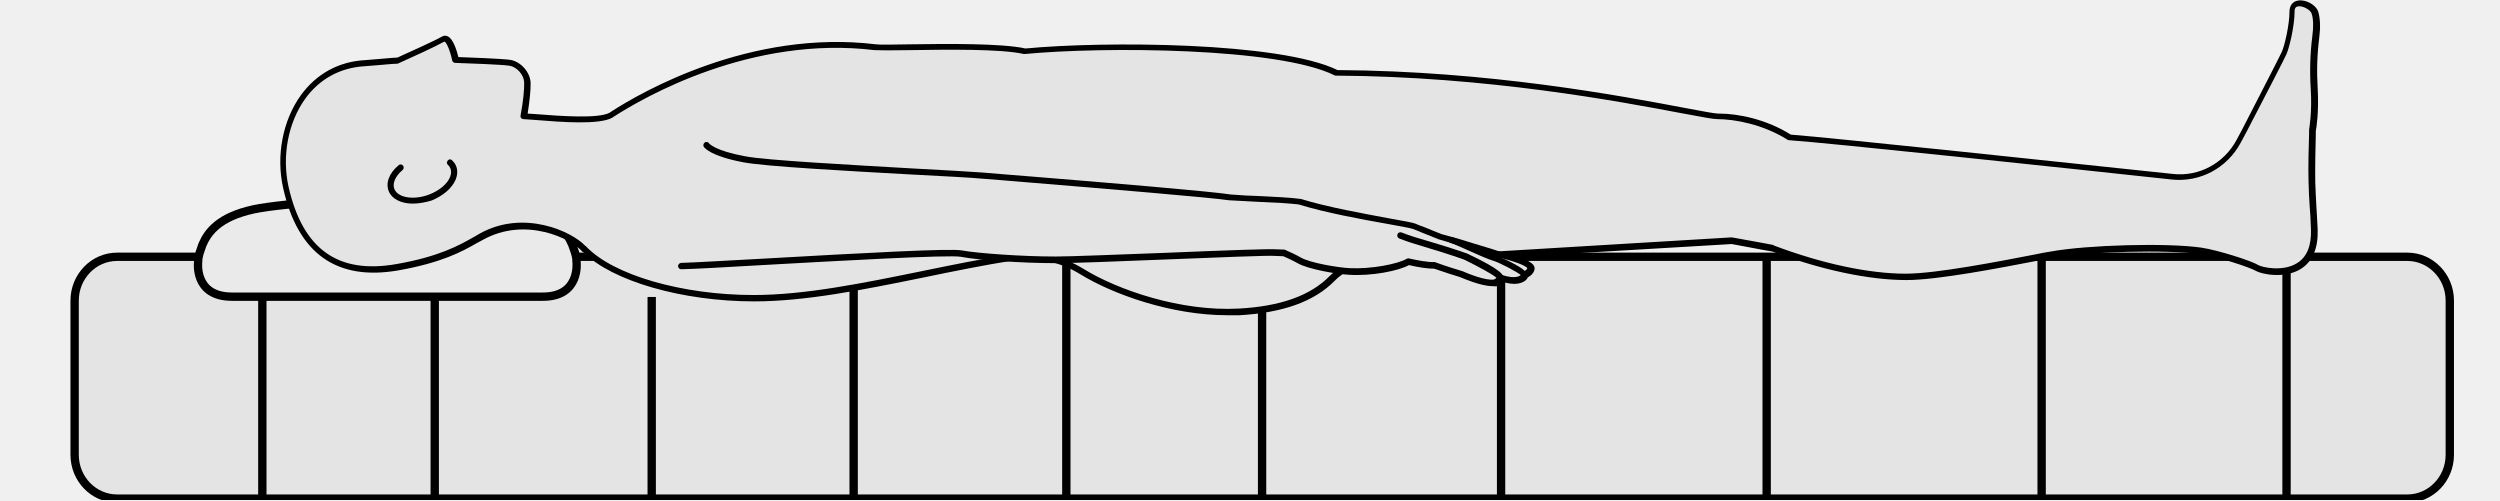
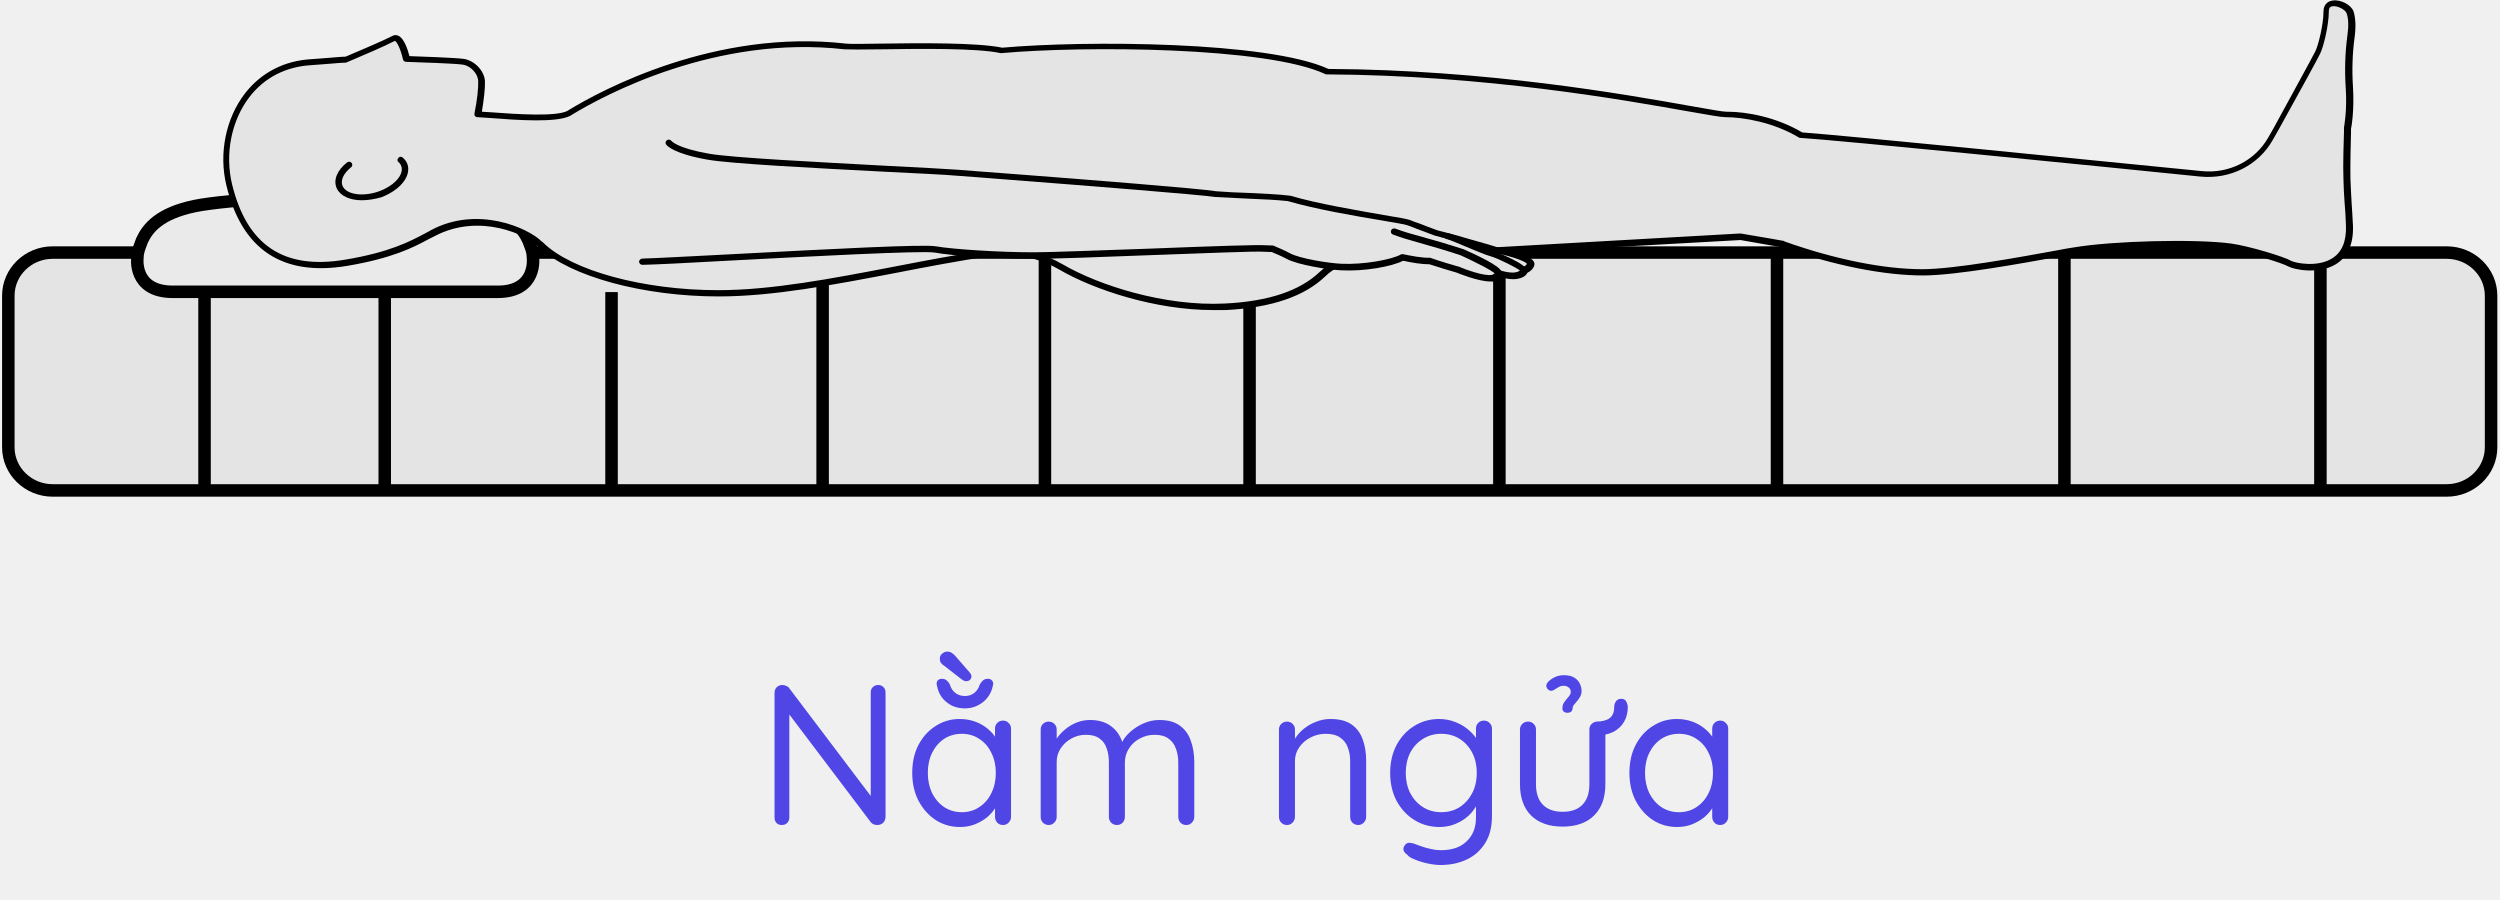
- <svg xmlns="http://www.w3.org/2000/svg" width="300" height="60" viewBox="0 0 300 60" fill="none">
-   <g clip-path="url(#clip0_139_918)">
-     <path d="M288.884 59.834H14.047C11.244 59.834 8.956 57.474 8.956 54.582V36.067C8.956 33.175 11.244 30.815 14.047 30.815H288.884C291.688 30.815 293.976 33.175 293.976 36.067V54.582C293.976 57.474 291.688 59.834 288.884 59.834Z" fill="#E4E4E4" stroke="black" stroke-miterlimit="10" />
-     <path d="M31.48 30.815V59.834" stroke="black" stroke-miterlimit="10" />
-     <path d="M52.168 30.815V59.834" stroke="black" stroke-miterlimit="10" />
-     <path d="M78.205 35.635V59.834" stroke="black" stroke-miterlimit="10" />
-     <path d="M102.438 33.308V59.834" stroke="black" stroke-miterlimit="10" />
-     <path d="M127.959 30.648V59.834" stroke="black" stroke-miterlimit="10" />
-     <path d="M151.45 30.881V59.834" stroke="black" stroke-miterlimit="10" />
-     <path d="M180.129 30.881V59.834" stroke="black" stroke-miterlimit="10" />
-     <path d="M211.999 30.715V59.834" stroke="black" stroke-miterlimit="10" />
-     <path d="M244.996 30.815V59.834" stroke="black" stroke-miterlimit="10" />
-     <path d="M274.384 30.881V59.834" stroke="black" stroke-miterlimit="10" />
-     <path d="M69.182 31.38C69.182 30.615 68.892 30.017 68.667 29.352C68.022 27.823 66.669 26.028 62.577 25.13C60.804 24.731 56.357 24.299 53.876 24.2C50.17 24.067 42.791 24.067 39.085 24.2C36.604 24.299 32.19 24.731 30.385 25.13C26.325 26.028 24.971 27.79 24.295 29.352C24.069 30.05 23.779 30.648 23.779 31.38C23.779 31.38 23.199 35.601 27.839 35.601H28.129H64.864H65.09C69.73 35.635 69.182 31.38 69.182 31.38Z" fill="#EAEAEA" stroke="black" stroke-miterlimit="10" />
-     <path d="M47.721 32.078C53.651 31.014 55.874 29.452 57.743 28.455C62.995 25.496 68.796 28.288 70.149 29.917V29.884C73.372 33.275 81.685 35.801 90.515 35.801C99.698 35.801 110.912 32.577 121.611 30.881C124.479 30.416 127.379 31.047 129.828 32.577C133.63 34.937 141.332 37.829 148.646 37.43C153.029 37.197 157.121 36.2 159.796 33.441C160.859 32.344 162.245 31.679 163.727 31.579C175.392 30.815 207.713 28.92 207.713 28.92C207.713 28.92 212.611 29.818 212.643 29.818C213.706 30.216 221.505 33.241 228.658 33.241C233.073 33.241 242.998 31.147 246.124 30.582C250.28 29.818 259.883 29.518 264.072 30.117C266.135 30.416 270.066 31.746 270.775 32.144C271.613 32.643 277.864 33.84 277.671 27.524C277.574 25.131 277.445 24.1 277.381 21.806C277.316 19.746 277.445 15.723 277.445 15.624C277.445 15.624 277.832 13.563 277.671 10.571C277.542 8.51 277.606 6.449 277.864 4.388C277.993 3.358 278.025 2.261 277.767 1.463C277.477 0.532 275.028 -0.365 275.028 1.33C275.028 3.059 274.384 5.685 274.062 6.349C273.707 7.081 271.709 10.97 269.325 15.624C269.099 16.056 268.874 16.455 268.648 16.887C267.069 19.845 263.943 21.507 260.689 21.175C248.573 19.878 219.281 16.754 214.705 16.455C211.644 14.493 208.132 13.928 206.102 13.962C204.071 13.995 184.06 8.876 160.344 8.743C153.609 5.385 132.631 5.252 122.964 6.15C118.904 5.219 106.594 5.851 105.015 5.651C90.354 3.89 77.657 11.003 73.501 13.662C73.436 13.696 73.372 13.762 73.307 13.795C71.599 14.726 65.767 14.095 62.834 13.895L62.867 13.829C63.157 12.3 63.318 10.704 63.286 9.84C63.253 8.809 62.287 7.646 61.159 7.48C60.095 7.313 55.004 7.147 54.682 7.147C54.617 6.881 54.005 4.156 53.2 4.654C51.846 5.419 48.011 7.114 47.721 7.247C46.98 7.28 44.596 7.513 43.822 7.546C36.153 7.978 32.834 16.023 34.316 22.538C35.799 29.053 39.569 33.541 47.721 32.078Z" fill="#E4E4E4" />
-     <path d="M147.261 37.828C140.59 37.828 133.566 35.335 129.634 32.909C127.217 31.413 124.382 30.815 121.643 31.247C118.098 31.812 114.457 32.543 110.944 33.274C103.597 34.77 96.669 36.166 90.514 36.166C81.879 36.166 73.5 33.74 70.02 30.283C69.956 30.25 69.891 30.216 69.859 30.183C68.602 28.654 63.06 25.928 57.936 28.787C57.678 28.92 57.453 29.053 57.195 29.186C55.455 30.183 53.038 31.513 47.818 32.443L47.754 32.078L47.818 32.443C40.407 33.74 35.766 30.449 33.994 22.637C33.092 18.715 33.929 14.427 36.121 11.402C37.99 8.842 40.664 7.38 43.822 7.214C44.144 7.18 44.789 7.147 45.466 7.081C46.336 7.014 47.206 6.914 47.657 6.914C47.754 6.881 47.915 6.815 48.108 6.715C49.268 6.183 51.975 4.986 53.038 4.388C53.264 4.255 53.489 4.255 53.715 4.355C54.392 4.654 54.81 6.05 55.004 6.848C56.132 6.881 60.256 7.047 61.223 7.18C62.48 7.38 63.608 8.643 63.672 9.906C63.704 10.737 63.543 12.2 63.318 13.629C63.64 13.662 63.962 13.662 64.317 13.695C67.281 13.928 71.793 14.261 73.146 13.529L73.339 13.396C76.981 11.036 90.096 3.491 105.112 5.319C105.595 5.385 107.174 5.352 109.204 5.319C113.587 5.252 120.193 5.186 123.061 5.817C132.534 4.92 153.577 5.02 160.505 8.41C178.711 8.51 194.501 11.502 202.073 12.931C204.2 13.33 205.747 13.629 206.166 13.629C206.198 13.629 206.23 13.629 206.295 13.629C208.55 13.629 211.934 14.294 214.899 16.155C219.732 16.521 248.572 19.579 260.785 20.876C263.879 21.208 266.876 19.612 268.39 16.787C268.616 16.355 268.841 15.956 269.067 15.524C271.161 11.435 273.449 7.014 273.804 6.25C274.126 5.585 274.738 3.025 274.738 1.396C274.738 0.665 275.125 0.166 275.769 0.067C276.704 -0.1 277.928 0.599 278.186 1.396C278.412 2.161 278.476 3.191 278.315 4.488C278.057 6.482 277.993 8.543 278.122 10.604C278.283 13.43 277.961 15.424 277.896 15.723C277.896 15.79 277.896 15.923 277.896 16.122C277.864 17.252 277.799 20.211 277.832 21.873C277.864 23.036 277.928 23.834 277.961 24.698C278.025 25.529 278.057 26.394 278.122 27.557C278.186 29.817 277.509 31.38 276.092 32.277C274.094 33.507 271.322 32.876 270.71 32.51C270.066 32.111 266.167 30.815 264.137 30.515C260.109 29.917 250.603 30.183 246.317 30.948C245.801 31.047 245.157 31.18 244.351 31.313C240.226 32.111 232.525 33.607 228.787 33.607C224.308 33.607 218.604 32.41 212.772 30.216L212.675 30.183C212.417 30.15 211.515 29.984 207.809 29.285C206.456 29.352 175.167 31.213 163.856 31.945C162.503 32.044 161.181 32.643 160.15 33.707C157.733 36.166 153.995 37.529 148.743 37.828C148.195 37.828 147.712 37.828 147.261 37.828ZM123.415 30.349C125.703 30.349 127.991 31.014 129.989 32.244C134.113 34.803 141.686 37.396 148.614 37.031C153.673 36.765 157.25 35.468 159.538 33.142C160.698 31.978 162.18 31.247 163.727 31.147C175.263 30.416 207.39 28.521 207.745 28.488C207.777 28.488 207.809 28.488 207.841 28.488C209.743 28.82 212.578 29.352 212.74 29.385C212.772 29.385 212.804 29.385 212.804 29.419L212.933 29.485C218.669 31.646 224.276 32.842 228.69 32.842C232.364 32.842 240.001 31.346 244.126 30.549C244.931 30.383 245.608 30.25 246.091 30.183C250.474 29.385 260.076 29.119 264.169 29.718C266.167 30.017 270.227 31.313 271 31.812C271.451 32.078 273.933 32.643 275.64 31.579C276.833 30.848 277.381 29.485 277.316 27.524C277.284 26.36 277.219 25.496 277.155 24.665C277.091 23.801 277.058 22.97 277.026 21.806C276.962 20.111 277.058 17.153 277.091 16.022C277.091 15.79 277.091 15.623 277.091 15.623C277.091 15.59 277.091 15.557 277.091 15.557C277.091 15.524 277.477 13.496 277.284 10.604C277.155 8.51 277.219 6.416 277.477 4.355C277.638 3.158 277.606 2.227 277.381 1.596C277.252 1.197 276.349 0.665 275.769 0.765C275.576 0.798 275.35 0.898 275.35 1.363C275.35 3.125 274.706 5.817 274.351 6.549C274.029 7.247 272.289 10.637 269.582 15.823C269.357 16.255 269.131 16.654 268.906 17.086C267.262 20.177 264.008 21.906 260.592 21.54C248.282 20.211 219.184 17.119 214.641 16.82C214.576 16.82 214.512 16.787 214.48 16.754C211.579 14.925 208.164 14.294 206.069 14.294C205.554 14.294 204.168 14.028 201.848 13.596C194.275 12.166 178.486 9.175 160.311 9.075C160.247 9.075 160.215 9.075 160.15 9.042C153.415 5.684 132.373 5.585 122.964 6.482C122.932 6.482 122.899 6.482 122.867 6.482C120.128 5.851 113.522 5.95 109.14 6.017C107.013 6.05 105.499 6.05 104.951 6.017C90.16 4.222 77.27 11.668 73.662 13.995L73.468 14.128C71.889 14.992 67.442 14.659 64.22 14.394C63.704 14.36 63.221 14.327 62.802 14.294C62.673 14.294 62.577 14.227 62.512 14.128C62.448 14.028 62.448 13.895 62.48 13.795V13.762C62.77 12.299 62.931 10.704 62.899 9.873C62.867 9.042 62.093 8.011 61.062 7.878C60.192 7.745 56.486 7.612 54.617 7.546C54.456 7.546 54.295 7.413 54.263 7.247C53.973 5.884 53.522 5.02 53.328 4.986C52.2 5.618 49.494 6.848 48.301 7.38C48.011 7.513 47.85 7.579 47.786 7.612C47.754 7.646 47.689 7.646 47.657 7.646C47.238 7.646 46.271 7.745 45.433 7.812C44.757 7.878 44.112 7.912 43.79 7.945C40.825 8.111 38.344 9.474 36.636 11.834C34.574 14.693 33.801 18.748 34.638 22.471C36.346 29.917 40.568 32.942 47.625 31.679C52.716 30.781 55.068 29.452 56.776 28.488C57.034 28.355 57.292 28.189 57.517 28.056C62.834 25.064 68.635 27.79 70.213 29.485C70.246 29.518 70.31 29.518 70.342 29.585C73.597 33.008 81.846 35.402 90.45 35.402C96.54 35.402 103.436 34.006 110.751 32.51C114.296 31.779 117.937 31.047 121.482 30.482C122.158 30.416 122.771 30.349 123.415 30.349Z" fill="black" />
-     <path d="M81.718 31.945C86.294 31.812 113.265 30.05 115.327 30.416C117.422 30.815 122.868 31.147 126.638 31.147C130.408 31.147 152.159 30.117 153.094 30.283L154.06 30.316C154.415 30.482 155.414 30.948 155.865 31.213C157.057 31.912 160.505 32.477 161.923 32.576C164.597 32.743 167.884 32.044 168.98 31.38C170.043 31.612 171.268 31.845 172.138 31.812C172.976 32.144 175.264 32.842 175.264 32.842C175.264 32.842 178.035 34.105 179.324 33.906C179.582 33.873 179.968 33.54 180.033 33.308C180.709 33.507 181.418 33.673 181.902 33.574C182.611 33.474 182.868 33.142 182.901 32.909C183.191 32.809 183.513 32.576 183.61 32.244C183.835 31.413 179.904 30.549 179.904 30.549C179.904 30.549 178.228 29.984 175.908 29.319C174.651 28.953 173.588 28.654 172.686 28.388C171.397 27.889 170.204 27.358 169.528 27.125C168.69 26.793 160.666 25.695 155.8 24.2C153.835 23.967 150.387 23.867 147.422 23.668C144.973 23.236 121.804 21.407 117.744 21.042C113.716 20.676 93.061 19.812 89.129 19.081C85.198 18.349 84.618 17.385 84.618 17.385L81.718 31.945Z" fill="#E4E4E4" />
-     <path d="M179.066 34.338C177.68 34.338 175.425 33.341 175.167 33.241C174.909 33.175 172.943 32.543 172.106 32.244C171.268 32.244 170.237 32.078 169.077 31.812C167.82 32.51 164.597 33.142 161.923 32.975C160.473 32.909 156.96 32.311 155.704 31.579C155.317 31.347 154.382 30.914 153.996 30.748L153.126 30.715C153.094 30.715 153.094 30.715 153.061 30.715C152.546 30.615 145.682 30.914 139.624 31.147C134.178 31.38 128.507 31.579 126.702 31.579H126.67C122.739 31.579 117.325 31.214 115.295 30.815C113.909 30.549 100.408 31.313 91.449 31.812C87.035 32.078 83.2 32.277 81.75 32.311C81.524 32.311 81.395 32.144 81.363 31.945C81.363 31.745 81.524 31.579 81.718 31.546C83.168 31.513 87.002 31.28 91.417 31.047C103.759 30.349 114.07 29.784 115.424 30.05C117.422 30.416 122.771 30.782 126.67 30.782H126.702C128.507 30.782 134.114 30.549 139.592 30.349C147.551 30.017 152.481 29.851 153.158 29.917L154.092 29.951C154.125 29.951 154.189 29.951 154.221 29.984C154.608 30.15 155.607 30.615 156.058 30.881C157.154 31.546 160.569 32.111 161.955 32.178C164.533 32.311 167.755 31.679 168.819 31.047C168.883 31.014 168.98 30.981 169.077 31.014C170.011 31.214 171.268 31.48 172.138 31.446C172.17 31.446 172.234 31.446 172.267 31.48C173.105 31.812 175.36 32.51 175.392 32.51H175.425C176.166 32.842 178.293 33.707 179.291 33.541C179.388 33.507 179.646 33.308 179.71 33.208C179.775 33.009 179.968 32.909 180.162 32.975C181.096 33.275 181.612 33.275 181.869 33.241C182.417 33.175 182.546 32.942 182.578 32.876C182.611 32.743 182.675 32.643 182.804 32.577C182.997 32.51 183.223 32.377 183.287 32.178C183.062 31.845 181.515 31.28 179.872 30.914H179.839C179.807 30.914 178.131 30.349 175.876 29.684C175.296 29.518 174.716 29.352 174.232 29.186C173.652 29.02 173.137 28.854 172.653 28.721C171.912 28.421 171.236 28.155 170.655 27.923C170.204 27.723 169.785 27.557 169.495 27.457C169.238 27.358 168.013 27.158 166.628 26.892C163.598 26.36 159.055 25.529 155.833 24.532C154.672 24.399 152.997 24.299 151.225 24.233C150 24.166 148.711 24.1 147.519 24.034H147.487C145.682 23.734 132.084 22.604 123.995 21.939C121.16 21.707 118.872 21.507 117.873 21.441C116.519 21.308 113.2 21.142 109.398 20.942C101.6 20.51 91.868 19.978 89.226 19.48C85.327 18.748 84.586 17.784 84.457 17.618C84.36 17.452 84.392 17.219 84.586 17.086C84.747 16.986 84.972 17.02 85.101 17.219C85.101 17.219 85.778 18.083 89.387 18.748C91.965 19.247 102.083 19.779 109.462 20.211C113.297 20.41 116.584 20.61 117.97 20.709C119.001 20.809 121.256 20.975 124.092 21.208C132.728 21.906 145.746 23.003 147.648 23.335C148.84 23.435 150.097 23.502 151.321 23.535C153.126 23.635 154.834 23.701 156.026 23.867C156.058 23.867 156.058 23.867 156.09 23.867C159.28 24.865 163.824 25.662 166.821 26.227C168.593 26.527 169.528 26.726 169.818 26.826C170.108 26.959 170.527 27.125 171.01 27.291C171.59 27.524 172.267 27.823 172.976 28.089C173.427 28.222 173.942 28.355 174.522 28.521C175.038 28.654 175.586 28.82 176.198 29.02C178.357 29.651 180 30.183 180.162 30.25C180.967 30.416 183.577 31.081 184.061 31.878C184.19 32.111 184.157 32.277 184.125 32.41C184.028 32.776 183.738 33.075 183.352 33.275C183.223 33.541 182.933 33.906 182.095 34.039C181.644 34.106 181.064 34.039 180.323 33.84C180.097 34.106 179.775 34.305 179.517 34.371C179.291 34.338 179.163 34.338 179.066 34.338Z" fill="black" />
-     <path d="M180.033 33.74C180 33.74 179.968 33.74 179.936 33.74C179.775 33.707 179.678 33.574 179.646 33.407C179.356 33.042 177.39 31.978 175.682 31.147C175.489 31.081 173.813 30.482 171.687 29.851C169.495 29.186 169.109 29.086 167.916 28.621C167.723 28.554 167.626 28.322 167.691 28.122C167.755 27.923 167.981 27.823 168.174 27.889C169.302 28.322 169.624 28.421 171.88 29.086C174.168 29.751 175.908 30.383 175.94 30.383H175.972C180.548 32.543 180.419 33.075 180.355 33.374C180.355 33.607 180.194 33.74 180.033 33.74Z" fill="black" />
-     <path d="M182.933 33.341C182.901 33.341 182.901 33.341 182.868 33.341C182.74 33.308 182.611 33.208 182.578 33.075C182.224 32.709 179.904 31.48 179.066 31.247C178.583 31.114 177.39 30.582 176.263 30.083C175.425 29.718 174.426 29.252 174.168 29.186C174.007 29.186 173.846 29.053 173.814 28.887C173.781 28.687 173.91 28.488 174.104 28.454C174.329 28.421 174.619 28.521 176.553 29.419C177.616 29.884 178.808 30.449 179.227 30.549C179.582 30.648 183.384 32.211 183.287 33.042C183.255 33.208 183.094 33.341 182.933 33.341Z" fill="black" />
-     <path d="M49.526 24.432C48.172 24.432 47.045 23.901 46.658 22.97C46.239 21.973 46.69 20.776 47.85 19.812C48.011 19.679 48.237 19.712 48.366 19.878C48.495 20.044 48.462 20.277 48.301 20.41C47.431 21.142 47.045 22.039 47.335 22.704C47.786 23.767 49.719 24.033 51.524 23.335C52.716 22.87 53.683 22.072 54.005 21.241C54.166 20.842 54.166 20.477 54.037 20.177C53.973 20.044 53.876 19.878 53.747 19.779C53.586 19.646 53.586 19.413 53.747 19.247C53.876 19.081 54.102 19.081 54.263 19.247C54.456 19.446 54.617 19.646 54.714 19.878C54.94 20.377 54.907 20.975 54.682 21.54C54.263 22.571 53.167 23.502 51.782 24.067C51.008 24.299 50.235 24.432 49.526 24.432Z" fill="black" />
-   </g>
-   <defs>
-     <clipPath id="clip0_139_918">
-       <rect width="300" height="60" fill="white" />
-     </clipPath>
-   </defs>
+ <svg xmlns="http://www.w3.org/2000/svg" width="200" height="72" viewBox="0 0 200 72" fill="none">
+   <path d="M195.738 39.235H4.214C2.261 39.235 0.666 37.688 0.666 35.791V23.65C0.666 21.754 2.261 20.206 4.214 20.206H195.738C197.692 20.206 199.286 21.754 199.286 23.65V35.791C199.286 37.688 197.692 39.235 195.738 39.235Z" fill="#E4E4E4" stroke="black" stroke-miterlimit="10" />
+   <path d="M16.363 20.206V39.235" stroke="black" stroke-miterlimit="10" />
+   <path d="M30.779 20.206V39.235" stroke="black" stroke-miterlimit="10" />
+   <path d="M48.923 23.367V39.235" stroke="black" stroke-miterlimit="10" />
+   <path d="M65.81 21.841V39.235" stroke="black" stroke-miterlimit="10" />
+   <path d="M83.595 20.097V39.235" stroke="black" stroke-miterlimit="10" />
+   <path d="M99.965 20.25V39.235" stroke="black" stroke-miterlimit="10" />
+   <path d="M119.951 20.25V39.235" stroke="black" stroke-miterlimit="10" />
+   <path d="M142.159 20.141V39.235" stroke="black" stroke-miterlimit="10" />
+   <path d="M165.154 20.206V39.235" stroke="black" stroke-miterlimit="10" />
+   <path d="M185.633 20.25V39.235" stroke="black" stroke-miterlimit="10" />
+   <path d="M42.636 20.577C42.636 20.075 42.434 19.683 42.277 19.247C41.828 18.244 40.884 17.067 38.032 16.479C36.797 16.217 33.699 15.934 31.97 15.868C29.387 15.781 24.245 15.781 21.662 15.868C19.933 15.934 16.857 16.217 15.599 16.479C12.77 17.067 11.827 18.223 11.355 19.247C11.198 19.705 10.996 20.097 10.996 20.577C10.996 20.577 10.592 23.345 13.825 23.345H14.027H39.627H39.784C43.018 23.367 42.636 20.577 42.636 20.577Z" fill="#EAEAEA" stroke="black" stroke-miterlimit="10" />
+   <path d="M27.68 21.034C31.812 20.337 33.362 19.312 34.664 18.659C38.324 16.718 42.366 18.549 43.309 19.618V19.596C45.555 21.819 51.349 23.476 57.502 23.476C63.901 23.476 71.716 21.361 79.171 20.25C81.17 19.945 83.191 20.359 84.897 21.361C87.547 22.909 92.914 24.805 98.011 24.544C101.065 24.391 103.917 23.737 105.781 21.928C106.522 21.209 107.488 20.773 108.521 20.707C116.65 20.206 139.173 18.964 139.173 18.964C139.173 18.964 142.586 19.552 142.608 19.552C143.349 19.814 148.784 21.797 153.769 21.797C156.845 21.797 163.762 20.424 165.94 20.053C168.836 19.552 175.528 19.356 178.448 19.748C179.885 19.945 182.624 20.816 183.118 21.078C183.702 21.405 188.059 22.19 187.924 18.048C187.856 16.479 187.767 15.803 187.722 14.299C187.677 12.948 187.767 10.31 187.767 10.245C187.767 10.245 188.036 8.893 187.924 6.932C187.834 5.58 187.879 4.229 188.059 2.877C188.148 2.201 188.171 1.482 187.991 0.959C187.789 0.349 186.082 -0.24 186.082 0.872C186.082 2.005 185.633 3.727 185.409 4.163C185.162 4.643 183.769 7.193 182.108 10.245C181.951 10.528 181.793 10.79 181.636 11.073C180.536 13.013 178.358 14.103 176.09 13.885C167.646 13.035 147.234 10.986 144.045 10.79C141.912 9.504 139.465 9.133 138.05 9.155C136.635 9.177 122.69 5.82 106.163 5.733C101.47 3.531 86.851 3.444 80.114 4.032C77.285 3.422 68.707 3.836 67.606 3.705C57.389 2.55 48.542 7.215 45.645 8.959C45.6 8.98 45.555 9.024 45.51 9.046C44.32 9.656 40.256 9.242 38.212 9.111L38.234 9.068C38.437 8.065 38.549 7.019 38.526 6.452C38.504 5.776 37.83 5.013 37.044 4.904C36.303 4.795 32.755 4.686 32.531 4.686C32.486 4.512 32.059 2.725 31.498 3.052C30.555 3.553 27.883 4.665 27.68 4.752C27.164 4.774 25.502 4.926 24.963 4.948C19.619 5.231 17.306 10.506 18.339 14.779C19.372 19.051 21.999 21.994 27.68 21.034Z" fill="#E4E4E4" />
+   <path d="M97.046 24.805C92.397 24.805 87.502 23.171 84.763 21.579C83.078 20.599 81.102 20.206 79.194 20.489C76.723 20.86 74.186 21.34 71.738 21.819C66.618 22.8 61.79 23.715 57.501 23.715C51.483 23.715 45.645 22.124 43.22 19.857C43.175 19.836 43.13 19.814 43.107 19.792C42.231 18.789 38.369 17.002 34.799 18.877C34.619 18.964 34.462 19.051 34.282 19.138C33.07 19.792 31.386 20.664 27.748 21.274L27.703 21.034L27.748 21.274C22.583 22.124 19.349 19.966 18.114 14.844C17.485 12.272 18.069 9.46 19.596 7.476C20.899 5.798 22.762 4.839 24.963 4.73C25.188 4.708 25.637 4.686 26.108 4.643C26.715 4.599 27.321 4.534 27.635 4.534C27.703 4.512 27.815 4.468 27.95 4.403C28.758 4.054 30.644 3.27 31.386 2.877C31.543 2.79 31.7 2.79 31.857 2.855C32.329 3.052 32.62 3.967 32.755 4.49C33.541 4.512 36.416 4.621 37.089 4.708C37.965 4.839 38.751 5.667 38.796 6.496C38.818 7.041 38.706 8 38.549 8.937C38.773 8.959 38.998 8.959 39.245 8.98C41.311 9.133 44.455 9.351 45.398 8.872L45.532 8.784C48.07 7.237 57.209 2.289 67.674 3.488C68.011 3.531 69.111 3.509 70.526 3.488C73.58 3.444 78.183 3.4 80.181 3.815C86.784 3.226 101.447 3.291 106.275 5.515C118.962 5.58 129.966 7.542 135.243 8.479C136.725 8.741 137.803 8.937 138.095 8.937C138.117 8.937 138.14 8.937 138.184 8.937C139.756 8.937 142.114 9.373 144.18 10.594C147.548 10.833 167.646 12.839 176.157 13.689C178.313 13.907 180.401 12.86 181.456 11.008C181.614 10.724 181.771 10.463 181.928 10.179C183.388 7.498 184.982 4.599 185.229 4.098C185.454 3.662 185.88 1.984 185.88 0.915C185.88 0.436 186.15 0.109 186.599 0.044C187.25 -0.065 188.103 0.392 188.283 0.915C188.44 1.417 188.485 2.093 188.373 2.943C188.193 4.25 188.148 5.602 188.238 6.953C188.35 8.806 188.126 10.114 188.081 10.31C188.081 10.354 188.081 10.441 188.081 10.572C188.058 11.313 188.013 13.253 188.036 14.343C188.058 15.106 188.103 15.629 188.126 16.195C188.171 16.74 188.193 17.307 188.238 18.07C188.283 19.552 187.811 20.577 186.823 21.165C185.431 21.972 183.5 21.558 183.073 21.318C182.624 21.056 179.907 20.206 178.492 20.01C175.685 19.618 169.061 19.792 166.074 20.293C165.715 20.359 165.266 20.446 164.705 20.533C161.83 21.056 156.463 22.037 153.858 22.037C150.737 22.037 146.762 21.252 142.698 19.814L142.631 19.792C142.451 19.77 141.822 19.661 139.24 19.203C138.297 19.247 116.492 20.468 108.61 20.947C107.667 21.013 106.747 21.405 106.028 22.102C104.344 23.715 101.739 24.609 98.079 24.805C97.697 24.805 97.36 24.805 97.046 24.805ZM80.429 19.901C82.023 19.901 83.617 20.337 85.01 21.143C87.884 22.822 93.161 24.522 97.989 24.282C101.514 24.108 104.007 23.258 105.601 21.732C106.41 20.969 107.443 20.489 108.521 20.424C116.56 19.945 138.948 18.702 139.195 18.68C139.217 18.68 139.24 18.68 139.262 18.68C140.587 18.898 142.563 19.247 142.676 19.269C142.698 19.269 142.72 19.269 142.72 19.291L142.81 19.334C146.807 20.751 150.715 21.536 153.791 21.536C156.351 21.536 161.673 20.555 164.547 20.032C165.109 19.923 165.58 19.836 165.917 19.792C168.971 19.269 175.663 19.095 178.515 19.487C179.907 19.683 182.736 20.533 183.275 20.86C183.59 21.034 185.319 21.405 186.509 20.707C187.34 20.228 187.722 19.334 187.677 18.048C187.654 17.285 187.609 16.719 187.564 16.174C187.519 15.607 187.497 15.062 187.475 14.299C187.43 13.187 187.497 11.247 187.519 10.506C187.519 10.354 187.519 10.245 187.519 10.245C187.519 10.223 187.519 10.201 187.519 10.201C187.519 10.179 187.789 8.85 187.654 6.953C187.564 5.58 187.609 4.207 187.789 2.855C187.901 2.071 187.879 1.46 187.722 1.046C187.632 0.785 187.003 0.436 186.599 0.501C186.464 0.523 186.307 0.589 186.307 0.894C186.307 2.049 185.858 3.815 185.611 4.294C185.386 4.752 184.174 6.975 182.287 10.376C182.13 10.659 181.973 10.921 181.816 11.204C180.671 13.231 178.402 14.364 176.022 14.125C167.444 13.253 147.167 11.226 144 11.029C143.956 11.029 143.911 11.008 143.888 10.986C141.867 9.787 139.487 9.373 138.027 9.373C137.668 9.373 136.702 9.198 135.086 8.915C129.808 7.978 118.805 6.016 106.14 5.951C106.095 5.951 106.073 5.951 106.028 5.929C101.335 3.727 86.671 3.662 80.114 4.25C80.092 4.25 80.069 4.25 80.047 4.25C78.138 3.836 73.535 3.902 70.481 3.945C68.999 3.967 67.943 3.967 67.561 3.945C57.254 2.768 48.272 7.651 45.757 9.177L45.622 9.264C44.522 9.831 41.423 9.613 39.178 9.438C38.818 9.416 38.481 9.395 38.19 9.373C38.1 9.373 38.032 9.329 37.987 9.264C37.943 9.198 37.943 9.111 37.965 9.046V9.024C38.167 8.065 38.279 7.019 38.257 6.474C38.234 5.929 37.696 5.253 36.977 5.166C36.371 5.079 33.788 4.992 32.486 4.948C32.373 4.948 32.261 4.861 32.239 4.752C32.037 3.858 31.722 3.291 31.588 3.27C30.802 3.684 28.915 4.49 28.084 4.839C27.882 4.926 27.77 4.97 27.725 4.992C27.703 5.013 27.658 5.013 27.635 5.013C27.343 5.013 26.67 5.079 26.086 5.122C25.614 5.166 25.165 5.188 24.941 5.21C22.875 5.319 21.146 6.212 19.956 7.76C18.518 9.634 17.979 12.294 18.563 14.735C19.753 19.618 22.695 21.601 27.613 20.773C31.161 20.184 32.8 19.312 33.99 18.68C34.17 18.593 34.35 18.484 34.507 18.397C38.212 16.435 42.254 18.223 43.354 19.334C43.377 19.356 43.422 19.356 43.444 19.4C45.712 21.645 51.461 23.214 57.456 23.214C61.701 23.214 66.506 22.299 71.603 21.318C74.074 20.838 76.611 20.359 79.081 19.988C79.553 19.945 79.979 19.901 80.429 19.901Z" fill="black" />
+   <path d="M51.371 20.947C54.56 20.86 73.355 19.705 74.793 19.945C76.252 20.206 80.047 20.424 82.674 20.424C85.302 20.424 100.459 19.748 101.111 19.857L101.784 19.879C102.031 19.988 102.727 20.293 103.042 20.468C103.873 20.925 106.275 21.296 107.263 21.361C109.127 21.47 111.418 21.013 112.181 20.577C112.922 20.729 113.776 20.882 114.382 20.86C114.966 21.078 116.56 21.536 116.56 21.536C116.56 21.536 118.491 22.364 119.389 22.233C119.569 22.212 119.839 21.994 119.883 21.841C120.355 21.972 120.849 22.081 121.186 22.015C121.68 21.95 121.86 21.732 121.882 21.579C122.084 21.514 122.309 21.361 122.376 21.143C122.533 20.599 119.794 20.032 119.794 20.032C119.794 20.032 118.626 19.661 117.009 19.225C116.133 18.985 115.392 18.789 114.764 18.615C113.865 18.288 113.035 17.939 112.563 17.787C111.979 17.569 106.388 16.849 102.997 15.868C101.627 15.716 99.224 15.65 97.158 15.52C95.452 15.236 79.306 14.037 76.477 13.798C73.67 13.558 59.276 12.991 56.536 12.512C53.797 12.032 53.392 11.4 53.392 11.4L51.371 20.947Z" fill="#E4E4E4" />
+   <path d="M119.21 22.517C118.244 22.517 116.672 21.863 116.493 21.797C116.313 21.754 114.943 21.34 114.359 21.143C113.775 21.143 113.057 21.035 112.248 20.86C111.373 21.318 109.127 21.732 107.263 21.623C106.253 21.579 103.805 21.187 102.929 20.708C102.66 20.555 102.009 20.272 101.739 20.163L101.133 20.141C101.11 20.141 101.111 20.141 101.088 20.141C100.729 20.075 95.946 20.272 91.724 20.424C87.929 20.577 83.977 20.708 82.719 20.708H82.697C79.957 20.708 76.185 20.468 74.77 20.206C73.805 20.032 64.395 20.533 58.153 20.86C55.077 21.035 52.404 21.165 51.394 21.187C51.236 21.187 51.147 21.078 51.124 20.947C51.124 20.817 51.236 20.708 51.371 20.686C52.382 20.664 55.054 20.511 58.13 20.359C66.731 19.901 73.917 19.53 74.86 19.705C76.252 19.945 79.98 20.184 82.697 20.184H82.719C83.977 20.184 87.884 20.032 91.702 19.901C97.248 19.683 100.684 19.574 101.155 19.618L101.807 19.64C101.829 19.64 101.874 19.64 101.896 19.661C102.166 19.77 102.862 20.075 103.176 20.25C103.94 20.686 106.32 21.056 107.286 21.1C109.082 21.187 111.328 20.773 112.069 20.359C112.114 20.337 112.181 20.315 112.248 20.337C112.9 20.468 113.775 20.642 114.382 20.62C114.404 20.62 114.449 20.62 114.472 20.642C115.055 20.86 116.627 21.318 116.65 21.318H116.672C117.189 21.536 118.671 22.103 119.367 21.994C119.434 21.972 119.614 21.841 119.659 21.776C119.704 21.645 119.838 21.579 119.973 21.623C120.624 21.819 120.984 21.819 121.163 21.797C121.545 21.754 121.635 21.601 121.657 21.558C121.68 21.471 121.725 21.405 121.815 21.361C121.949 21.318 122.107 21.231 122.151 21.1C121.994 20.882 120.916 20.511 119.771 20.272H119.749C119.726 20.272 118.559 19.901 116.987 19.465C116.582 19.356 116.178 19.247 115.841 19.138C115.437 19.029 115.078 18.92 114.741 18.833C114.225 18.637 113.753 18.462 113.349 18.31C113.034 18.179 112.743 18.07 112.54 18.005C112.361 17.939 111.507 17.808 110.542 17.634C108.431 17.285 105.265 16.74 103.019 16.087C102.211 15.999 101.043 15.934 99.808 15.89C98.955 15.847 98.056 15.803 97.226 15.76H97.203C95.946 15.563 86.469 14.822 80.833 14.386C78.857 14.234 77.263 14.103 76.567 14.059C75.623 13.972 73.31 13.863 70.661 13.732C65.226 13.449 58.445 13.1 56.603 12.773C53.886 12.294 53.37 11.662 53.28 11.553C53.213 11.444 53.235 11.291 53.37 11.204C53.482 11.139 53.639 11.16 53.729 11.291C53.729 11.291 54.201 11.858 56.716 12.294C58.512 12.621 65.563 12.97 70.706 13.253C73.378 13.384 75.668 13.514 76.634 13.58C77.352 13.645 78.924 13.754 80.9 13.907C86.918 14.364 95.991 15.084 97.316 15.302C98.146 15.367 99.022 15.411 99.875 15.433C101.133 15.498 102.323 15.542 103.154 15.651C103.176 15.651 103.176 15.651 103.199 15.651C105.422 16.305 108.588 16.828 110.677 17.198C111.912 17.394 112.563 17.525 112.765 17.59C112.967 17.678 113.259 17.787 113.596 17.896C114 18.048 114.472 18.244 114.966 18.419C115.28 18.506 115.639 18.593 116.043 18.702C116.403 18.789 116.785 18.898 117.211 19.029C118.716 19.443 119.861 19.792 119.973 19.836C120.535 19.945 122.354 20.381 122.69 20.904C122.78 21.056 122.758 21.165 122.735 21.253C122.668 21.492 122.466 21.688 122.196 21.819C122.107 21.994 121.904 22.233 121.321 22.321C121.006 22.364 120.602 22.321 120.086 22.19C119.928 22.364 119.704 22.495 119.524 22.538C119.367 22.517 119.277 22.517 119.21 22.517Z" fill="black" />
+   <path d="M119.883 22.124C119.861 22.124 119.838 22.124 119.816 22.124C119.704 22.102 119.636 22.015 119.614 21.906C119.412 21.667 118.042 20.969 116.852 20.424C116.717 20.381 115.549 19.988 114.067 19.574C112.54 19.138 112.271 19.073 111.44 18.767C111.305 18.724 111.238 18.571 111.283 18.441C111.328 18.31 111.485 18.244 111.62 18.288C112.406 18.571 112.63 18.637 114.202 19.073C115.796 19.509 117.009 19.923 117.032 19.923H117.054C120.243 21.34 120.153 21.688 120.108 21.884C120.108 22.037 119.996 22.124 119.883 22.124Z" fill="black" />
+   <path d="M121.904 21.863C121.882 21.863 121.882 21.863 121.859 21.863C121.77 21.841 121.68 21.776 121.657 21.688C121.41 21.449 119.794 20.642 119.21 20.49C118.873 20.402 118.042 20.054 117.256 19.727C116.672 19.487 115.976 19.182 115.796 19.138C115.684 19.138 115.572 19.051 115.549 18.942C115.527 18.811 115.617 18.68 115.752 18.659C115.909 18.637 116.111 18.702 117.458 19.291C118.199 19.596 119.03 19.966 119.322 20.032C119.569 20.097 122.219 21.122 122.151 21.667C122.129 21.776 122.017 21.863 121.904 21.863Z" fill="black" />
+   <path d="M28.938 16.021C27.995 16.021 27.209 15.672 26.939 15.062C26.647 14.408 26.962 13.623 27.77 12.991C27.882 12.904 28.04 12.926 28.13 13.035C28.219 13.144 28.197 13.296 28.084 13.384C27.478 13.863 27.209 14.452 27.411 14.888C27.725 15.585 29.073 15.759 30.33 15.302C31.161 14.997 31.835 14.473 32.059 13.928C32.172 13.667 32.172 13.427 32.082 13.231C32.037 13.144 31.969 13.035 31.88 12.969C31.767 12.882 31.767 12.73 31.88 12.621C31.969 12.512 32.127 12.512 32.239 12.621C32.374 12.751 32.486 12.882 32.553 13.035C32.71 13.362 32.688 13.754 32.531 14.125C32.239 14.8 31.475 15.411 30.51 15.781C29.971 15.934 29.432 16.021 28.938 16.021Z" fill="black" />
+   <path d="M70.251 54.8C70.432 54.8 70.576 54.859 70.683 54.976C70.789 55.083 70.843 55.221 70.843 55.392V65.328C70.843 65.531 70.779 65.696 70.651 65.824C70.523 65.941 70.368 66 70.187 66C70.091 66 69.995 65.984 69.899 65.952C69.803 65.909 69.728 65.856 69.675 65.792L62.827 56.736L63.147 56.544V65.408C63.147 65.579 63.088 65.723 62.971 65.84C62.864 65.947 62.72 66 62.539 66C62.368 66 62.229 65.947 62.123 65.84C62.016 65.723 61.963 65.579 61.963 65.408V55.44C61.963 55.248 62.021 55.093 62.139 54.976C62.267 54.859 62.416 54.8 62.587 54.8C62.683 54.8 62.779 54.821 62.875 54.864C62.981 54.896 63.061 54.949 63.115 55.024L69.867 63.952L69.659 64.208V55.392C69.659 55.221 69.712 55.083 69.819 54.976C69.936 54.859 70.08 54.8 70.251 54.8ZM80.242 57.648C80.424 57.648 80.573 57.712 80.69 57.84C80.818 57.957 80.882 58.107 80.882 58.288V65.344C80.882 65.525 80.818 65.68 80.69 65.808C80.573 65.936 80.424 66 80.242 66C80.05 66 79.895 65.936 79.778 65.808C79.661 65.68 79.602 65.525 79.602 65.344V63.824L79.906 63.792C79.906 64.027 79.826 64.283 79.666 64.56C79.506 64.837 79.287 65.099 79.01 65.344C78.733 65.579 78.402 65.776 78.018 65.936C77.645 66.085 77.24 66.16 76.802 66.16C76.077 66.16 75.426 65.973 74.85 65.6C74.274 65.216 73.816 64.699 73.474 64.048C73.144 63.397 72.978 62.656 72.978 61.824C72.978 60.981 73.144 60.24 73.474 59.6C73.816 58.949 74.274 58.443 74.85 58.08C75.426 57.707 76.066 57.52 76.77 57.52C77.229 57.52 77.656 57.595 78.05 57.744C78.445 57.893 78.786 58.096 79.074 58.352C79.373 58.608 79.602 58.891 79.762 59.2C79.933 59.509 80.018 59.819 80.018 60.128L79.602 60.032V58.288C79.602 58.107 79.661 57.957 79.778 57.84C79.895 57.712 80.05 57.648 80.242 57.648ZM76.946 64.976C77.48 64.976 77.949 64.837 78.354 64.56C78.77 64.283 79.09 63.909 79.314 63.44C79.549 62.96 79.666 62.421 79.666 61.824C79.666 61.237 79.549 60.709 79.314 60.24C79.09 59.76 78.77 59.387 78.354 59.12C77.949 58.843 77.48 58.704 76.946 58.704C76.424 58.704 75.954 58.837 75.538 59.104C75.133 59.371 74.813 59.739 74.578 60.208C74.344 60.677 74.226 61.216 74.226 61.824C74.226 62.421 74.338 62.96 74.562 63.44C74.797 63.909 75.117 64.283 75.522 64.56C75.938 64.837 76.413 64.976 76.946 64.976ZM77.186 56.672C76.813 56.672 76.466 56.597 76.146 56.448C75.837 56.288 75.576 56.075 75.362 55.808C75.159 55.531 75.026 55.221 74.962 54.88C74.909 54.709 74.919 54.571 74.994 54.464C75.079 54.357 75.197 54.304 75.346 54.304C75.506 54.304 75.634 54.347 75.73 54.432C75.826 54.507 75.912 54.613 75.986 54.752C76.072 55.051 76.221 55.28 76.434 55.44C76.647 55.6 76.898 55.68 77.186 55.68C77.485 55.68 77.736 55.6 77.938 55.44C78.151 55.269 78.301 55.04 78.386 54.752C78.472 54.613 78.557 54.507 78.642 54.432C78.738 54.347 78.871 54.304 79.042 54.304C79.192 54.304 79.303 54.357 79.378 54.464C79.463 54.571 79.48 54.704 79.426 54.864C79.362 55.205 79.224 55.515 79.01 55.792C78.808 56.059 78.546 56.272 78.226 56.432C77.917 56.592 77.57 56.672 77.186 56.672ZM77.298 54.496C77.234 54.496 77.165 54.48 77.09 54.448C77.026 54.405 76.962 54.363 76.898 54.32L75.538 53.264C75.421 53.189 75.33 53.109 75.266 53.024C75.213 52.928 75.186 52.821 75.186 52.704C75.186 52.523 75.25 52.384 75.378 52.288C75.506 52.181 75.639 52.128 75.778 52.128C75.917 52.128 76.034 52.16 76.13 52.224C76.226 52.288 76.311 52.357 76.386 52.432L77.57 53.792C77.666 53.899 77.714 54.005 77.714 54.112C77.714 54.219 77.677 54.309 77.602 54.384C77.528 54.459 77.426 54.496 77.298 54.496ZM87.206 57.6C87.932 57.6 88.518 57.787 88.966 58.16C89.425 58.523 89.729 59.04 89.878 59.712H89.638L89.75 59.424C89.878 59.125 90.097 58.837 90.406 58.56C90.716 58.283 91.073 58.053 91.478 57.872C91.884 57.691 92.305 57.6 92.742 57.6C93.446 57.6 94.001 57.755 94.406 58.064C94.812 58.363 95.1 58.768 95.27 59.28C95.452 59.781 95.542 60.347 95.542 60.976V65.344C95.542 65.525 95.478 65.68 95.35 65.808C95.233 65.936 95.084 66 94.902 66C94.71 66 94.556 65.936 94.438 65.808C94.321 65.68 94.262 65.525 94.262 65.344V61.008C94.262 60.592 94.198 60.219 94.07 59.888C93.953 59.547 93.756 59.28 93.478 59.088C93.212 58.885 92.844 58.784 92.374 58.784C91.937 58.784 91.537 58.885 91.174 59.088C90.812 59.28 90.524 59.547 90.31 59.888C90.097 60.219 89.99 60.592 89.99 61.008V65.344C89.99 65.525 89.932 65.68 89.814 65.808C89.697 65.936 89.542 66 89.35 66C89.169 66 89.014 65.936 88.886 65.808C88.769 65.68 88.71 65.525 88.71 65.344V60.96C88.71 60.555 88.652 60.192 88.534 59.872C88.428 59.541 88.241 59.28 87.974 59.088C87.708 58.885 87.34 58.784 86.87 58.784C86.444 58.784 86.054 58.885 85.702 59.088C85.35 59.28 85.068 59.541 84.854 59.872C84.641 60.192 84.534 60.555 84.534 60.96V65.344C84.534 65.525 84.47 65.68 84.342 65.808C84.225 65.936 84.076 66 83.894 66C83.713 66 83.558 65.936 83.43 65.808C83.313 65.68 83.254 65.525 83.254 65.344V58.368C83.254 58.187 83.313 58.037 83.43 57.92C83.558 57.792 83.713 57.728 83.894 57.728C84.086 57.728 84.241 57.792 84.358 57.92C84.476 58.037 84.534 58.187 84.534 58.368V59.584L84.182 59.968C84.225 59.691 84.332 59.413 84.502 59.136C84.684 58.859 84.913 58.603 85.19 58.368C85.468 58.133 85.777 57.947 86.118 57.808C86.46 57.669 86.822 57.6 87.206 57.6ZM106.429 57.52C107.154 57.52 107.725 57.669 108.141 57.968C108.557 58.267 108.85 58.667 109.021 59.168C109.202 59.669 109.293 60.229 109.293 60.848V65.344C109.293 65.525 109.229 65.68 109.101 65.808C108.983 65.936 108.834 66 108.653 66C108.471 66 108.317 65.936 108.189 65.808C108.071 65.68 108.013 65.525 108.013 65.344V60.88C108.013 60.475 107.949 60.112 107.821 59.792C107.703 59.461 107.501 59.2 107.213 59.008C106.935 58.805 106.551 58.704 106.061 58.704C105.613 58.704 105.202 58.805 104.829 59.008C104.455 59.2 104.157 59.461 103.933 59.792C103.709 60.112 103.597 60.475 103.597 60.88V65.344C103.597 65.525 103.533 65.68 103.405 65.808C103.287 65.936 103.138 66 102.957 66C102.775 66 102.621 65.936 102.493 65.808C102.375 65.68 102.317 65.525 102.317 65.344V58.368C102.317 58.187 102.375 58.037 102.493 57.92C102.621 57.792 102.775 57.728 102.957 57.728C103.149 57.728 103.303 57.792 103.421 57.92C103.538 58.037 103.597 58.187 103.597 58.368V59.504L103.277 59.856C103.33 59.579 103.453 59.301 103.645 59.024C103.837 58.736 104.077 58.48 104.365 58.256C104.653 58.032 104.973 57.856 105.325 57.728C105.677 57.589 106.045 57.52 106.429 57.52ZM115.133 57.52C115.591 57.52 116.018 57.6 116.413 57.76C116.807 57.909 117.149 58.107 117.437 58.352C117.735 58.597 117.965 58.853 118.125 59.12C118.295 59.387 118.381 59.637 118.381 59.872L118.077 59.68V58.288C118.077 58.107 118.135 57.957 118.253 57.84C118.37 57.712 118.525 57.648 118.717 57.648C118.898 57.648 119.047 57.712 119.165 57.84C119.293 57.957 119.357 58.107 119.357 58.288V65.296C119.357 66.171 119.17 66.896 118.797 67.472C118.434 68.048 117.943 68.48 117.325 68.768C116.706 69.056 116.013 69.2 115.245 69.2C114.925 69.2 114.573 69.157 114.189 69.072C113.805 68.987 113.463 68.88 113.165 68.752C112.866 68.635 112.674 68.512 112.589 68.384C112.429 68.277 112.327 68.155 112.285 68.016C112.253 67.888 112.279 67.765 112.365 67.648C112.461 67.499 112.583 67.424 112.733 67.424C112.893 67.424 113.09 67.472 113.325 67.568C113.421 67.6 113.57 67.653 113.773 67.728C113.986 67.803 114.221 67.867 114.477 67.92C114.743 67.984 115.005 68.016 115.261 68.016C116.167 68.016 116.861 67.776 117.341 67.296C117.831 66.827 118.077 66.203 118.077 65.424V63.936L118.253 64.016C118.189 64.315 118.055 64.592 117.853 64.848C117.661 65.104 117.421 65.333 117.133 65.536C116.855 65.728 116.546 65.883 116.205 66C115.863 66.107 115.517 66.16 115.165 66.16C114.418 66.16 113.746 65.973 113.149 65.6C112.551 65.227 112.077 64.715 111.725 64.064C111.383 63.413 111.213 62.672 111.213 61.84C111.213 60.997 111.383 60.251 111.725 59.6C112.077 58.949 112.546 58.443 113.133 58.08C113.73 57.707 114.397 57.52 115.133 57.52ZM115.293 58.704C114.749 58.704 114.258 58.843 113.821 59.12C113.394 59.387 113.058 59.755 112.813 60.224C112.578 60.693 112.461 61.232 112.461 61.84C112.461 62.427 112.578 62.96 112.813 63.44C113.058 63.909 113.394 64.283 113.821 64.56C114.258 64.837 114.749 64.976 115.293 64.976C115.847 64.976 116.338 64.843 116.765 64.576C117.191 64.299 117.527 63.925 117.773 63.456C118.018 62.987 118.141 62.448 118.141 61.84C118.141 61.221 118.018 60.677 117.773 60.208C117.527 59.739 117.191 59.371 116.765 59.104C116.338 58.837 115.847 58.704 115.293 58.704ZM127.79 57.728C127.982 57.728 128.137 57.792 128.254 57.92C128.371 58.037 128.43 58.187 128.43 58.368V62.736C128.43 63.813 128.126 64.651 127.518 65.248C126.921 65.835 126.083 66.128 125.006 66.128C123.939 66.128 123.102 65.835 122.494 65.248C121.897 64.651 121.598 63.813 121.598 62.736V58.368C121.598 58.187 121.657 58.037 121.774 57.92C121.902 57.792 122.057 57.728 122.238 57.728C122.43 57.728 122.585 57.792 122.702 57.92C122.819 58.037 122.878 58.187 122.878 58.368V62.736C122.878 63.461 123.065 64.011 123.438 64.384C123.811 64.757 124.334 64.944 125.006 64.944C125.699 64.944 126.227 64.757 126.59 64.384C126.963 64.011 127.15 63.461 127.15 62.736V58.368C127.15 58.187 127.209 58.037 127.326 57.92C127.454 57.792 127.609 57.728 127.79 57.728ZM127.678 58.832V57.728C128.158 57.728 128.521 57.637 128.766 57.456C129.011 57.275 129.134 56.981 129.134 56.576C129.134 56.416 129.177 56.267 129.262 56.128C129.358 55.979 129.502 55.904 129.694 55.904C129.907 55.904 130.046 55.984 130.11 56.144C130.185 56.293 130.222 56.437 130.222 56.576C130.222 57.003 130.126 57.387 129.934 57.728C129.742 58.069 129.459 58.341 129.086 58.544C128.713 58.736 128.243 58.832 127.678 58.832ZM123.886 54.512C124.046 54.363 124.222 54.245 124.414 54.16C124.617 54.064 124.846 54.016 125.102 54.016C125.475 54.016 125.763 54.085 125.966 54.224C126.179 54.363 126.323 54.528 126.398 54.72C126.483 54.912 126.526 55.093 126.526 55.264C126.526 55.445 126.483 55.611 126.398 55.76C126.323 55.899 126.211 56.048 126.062 56.208C125.987 56.293 125.923 56.373 125.87 56.448C125.827 56.523 125.806 56.603 125.806 56.688C125.795 56.795 125.753 56.88 125.678 56.944C125.603 56.997 125.507 57.024 125.39 57.024C125.283 57.024 125.187 56.992 125.102 56.928C125.027 56.864 124.99 56.779 124.99 56.672C124.99 56.576 125.006 56.475 125.038 56.368C125.081 56.261 125.145 56.155 125.23 56.048C125.347 55.909 125.449 55.787 125.534 55.68C125.619 55.563 125.662 55.451 125.662 55.344C125.662 55.195 125.603 55.077 125.486 54.992C125.379 54.907 125.251 54.864 125.102 54.864C124.953 54.864 124.819 54.896 124.702 54.96C124.585 55.024 124.478 55.088 124.382 55.152C124.307 55.216 124.217 55.253 124.11 55.264C124.014 55.275 123.913 55.227 123.806 55.12C123.721 55.013 123.689 54.907 123.71 54.8C123.742 54.683 123.801 54.587 123.886 54.512ZM137.617 57.648C137.799 57.648 137.948 57.712 138.065 57.84C138.193 57.957 138.257 58.107 138.257 58.288V65.344C138.257 65.525 138.193 65.68 138.065 65.808C137.948 65.936 137.799 66 137.617 66C137.425 66 137.271 65.936 137.153 65.808C137.036 65.68 136.977 65.525 136.977 65.344V63.824L137.281 63.792C137.281 64.027 137.201 64.283 137.041 64.56C136.881 64.837 136.663 65.099 136.385 65.344C136.108 65.579 135.777 65.776 135.393 65.936C135.02 66.085 134.615 66.16 134.177 66.16C133.452 66.16 132.801 65.973 132.225 65.6C131.649 65.216 131.191 64.699 130.849 64.048C130.519 63.397 130.353 62.656 130.353 61.824C130.353 60.981 130.519 60.24 130.849 59.6C131.191 58.949 131.649 58.443 132.225 58.08C132.801 57.707 133.441 57.52 134.145 57.52C134.604 57.52 135.031 57.595 135.425 57.744C135.82 57.893 136.161 58.096 136.449 58.352C136.748 58.608 136.977 58.891 137.137 59.2C137.308 59.509 137.393 59.819 137.393 60.128L136.977 60.032V58.288C136.977 58.107 137.036 57.957 137.153 57.84C137.271 57.712 137.425 57.648 137.617 57.648ZM134.321 64.976C134.855 64.976 135.324 64.837 135.729 64.56C136.145 64.283 136.465 63.909 136.689 63.44C136.924 62.96 137.041 62.421 137.041 61.824C137.041 61.237 136.924 60.709 136.689 60.24C136.465 59.76 136.145 59.387 135.729 59.12C135.324 58.843 134.855 58.704 134.321 58.704C133.799 58.704 133.329 58.837 132.913 59.104C132.508 59.371 132.188 59.739 131.953 60.208C131.719 60.677 131.601 61.216 131.601 61.824C131.601 62.421 131.713 62.96 131.937 63.44C132.172 63.909 132.492 64.283 132.897 64.56C133.313 64.837 133.788 64.976 134.321 64.976Z" fill="#4F46E5" />
</svg>
